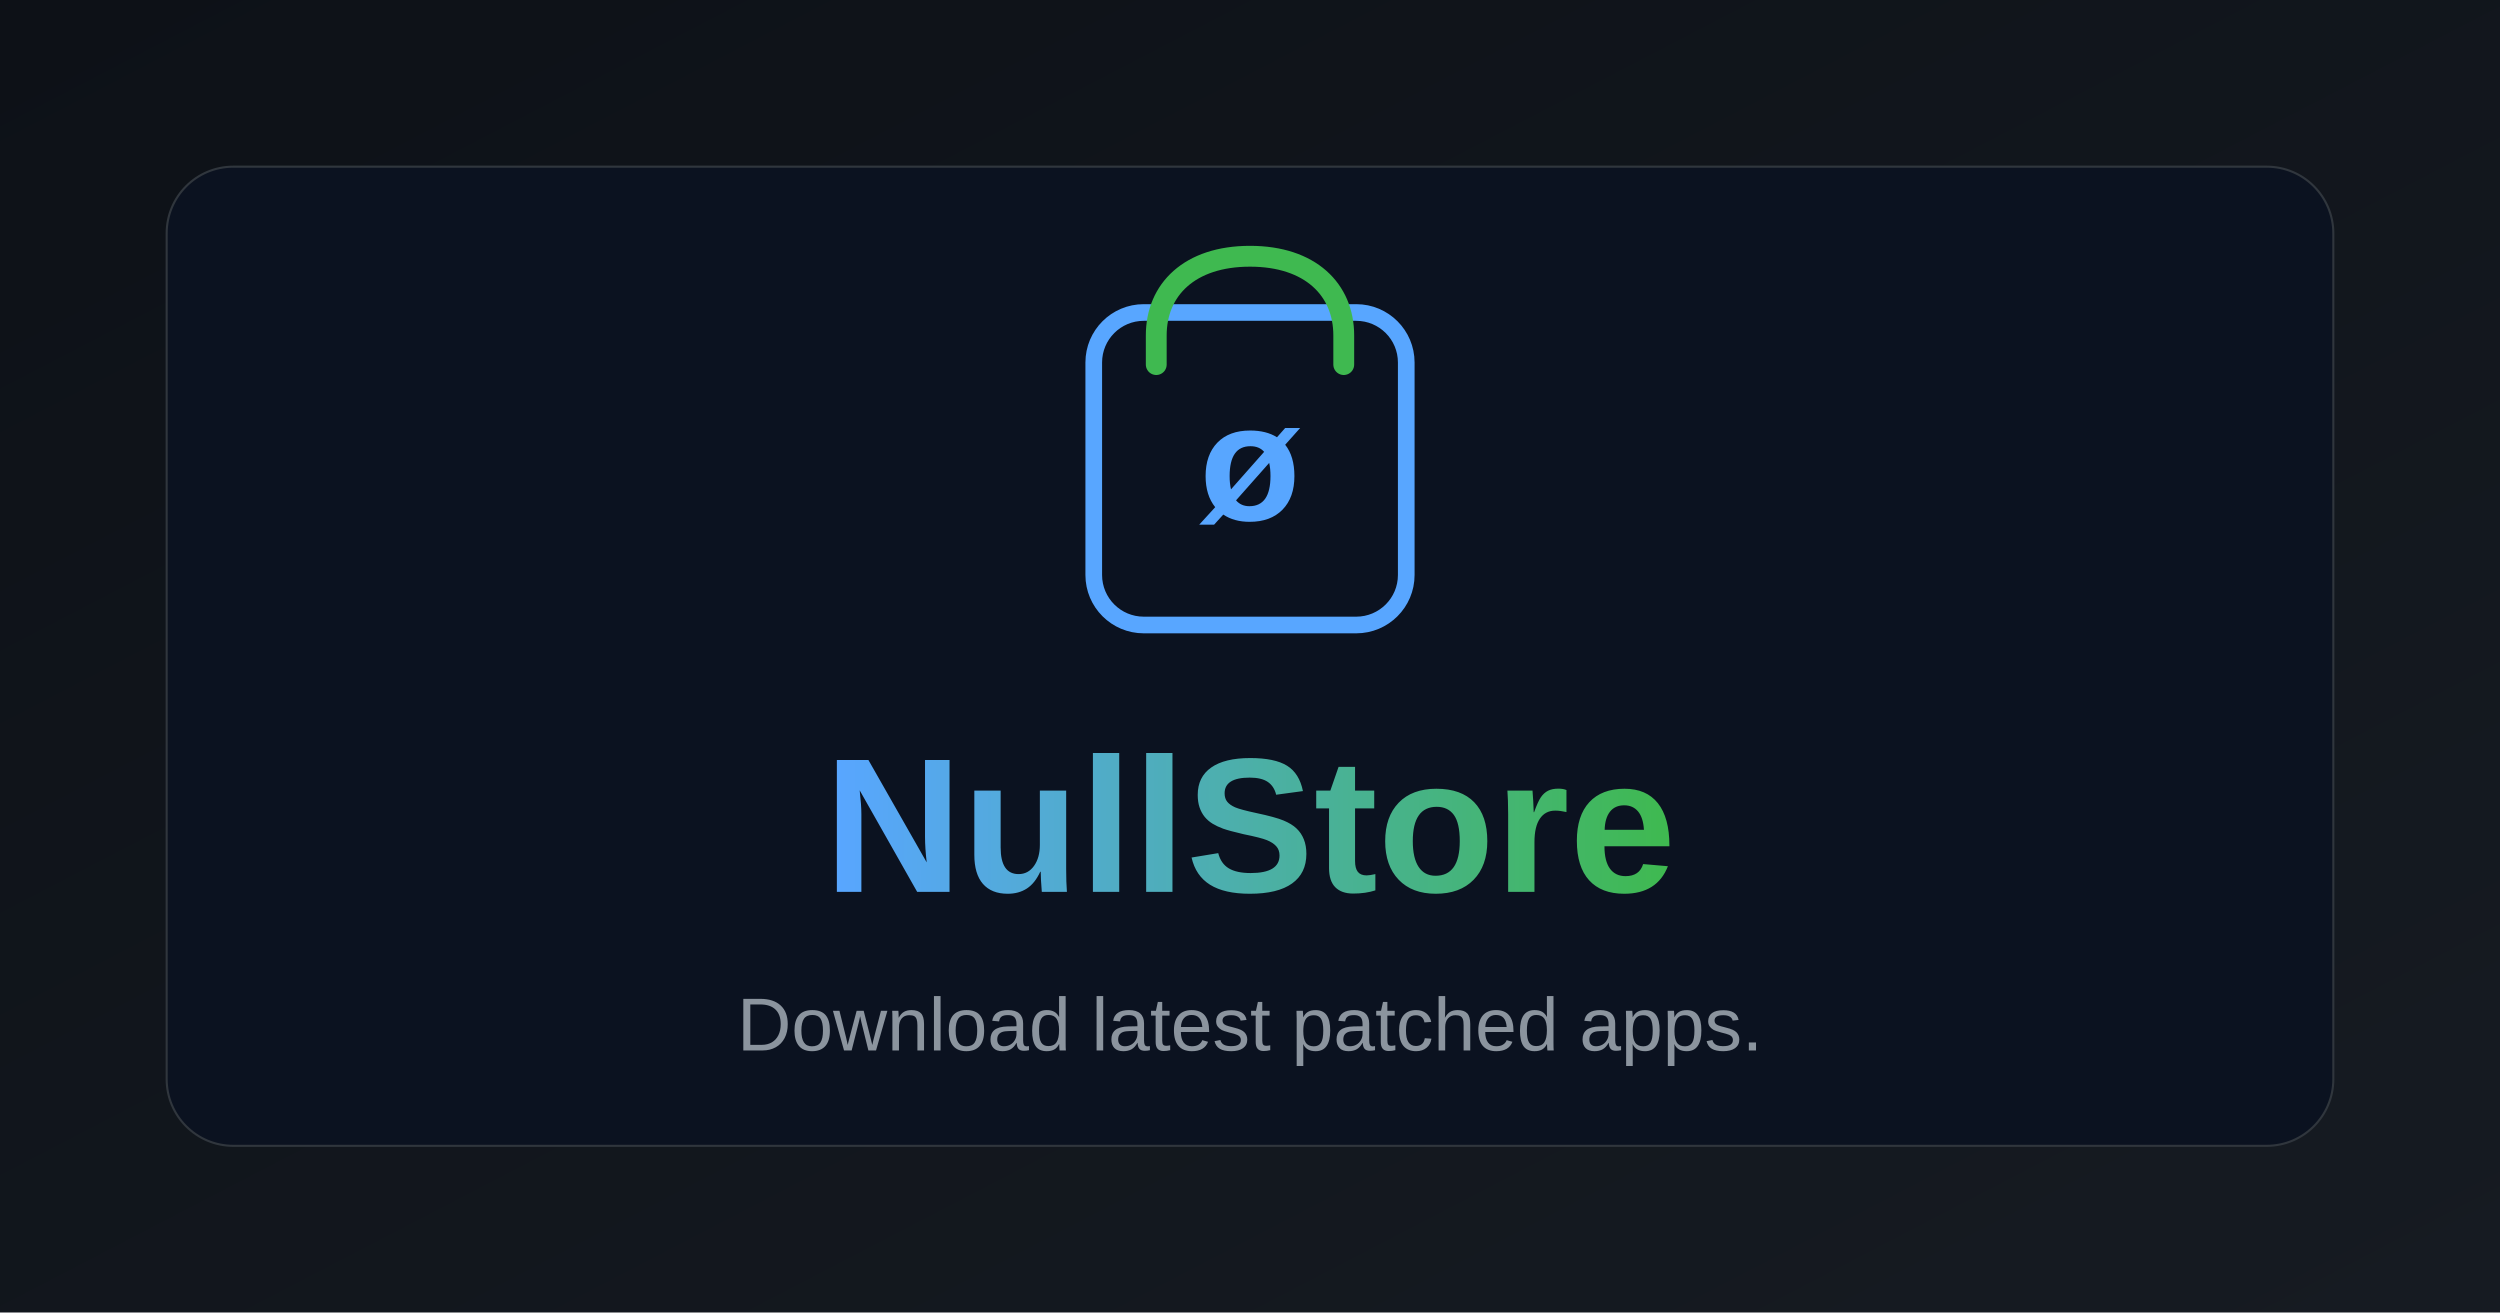
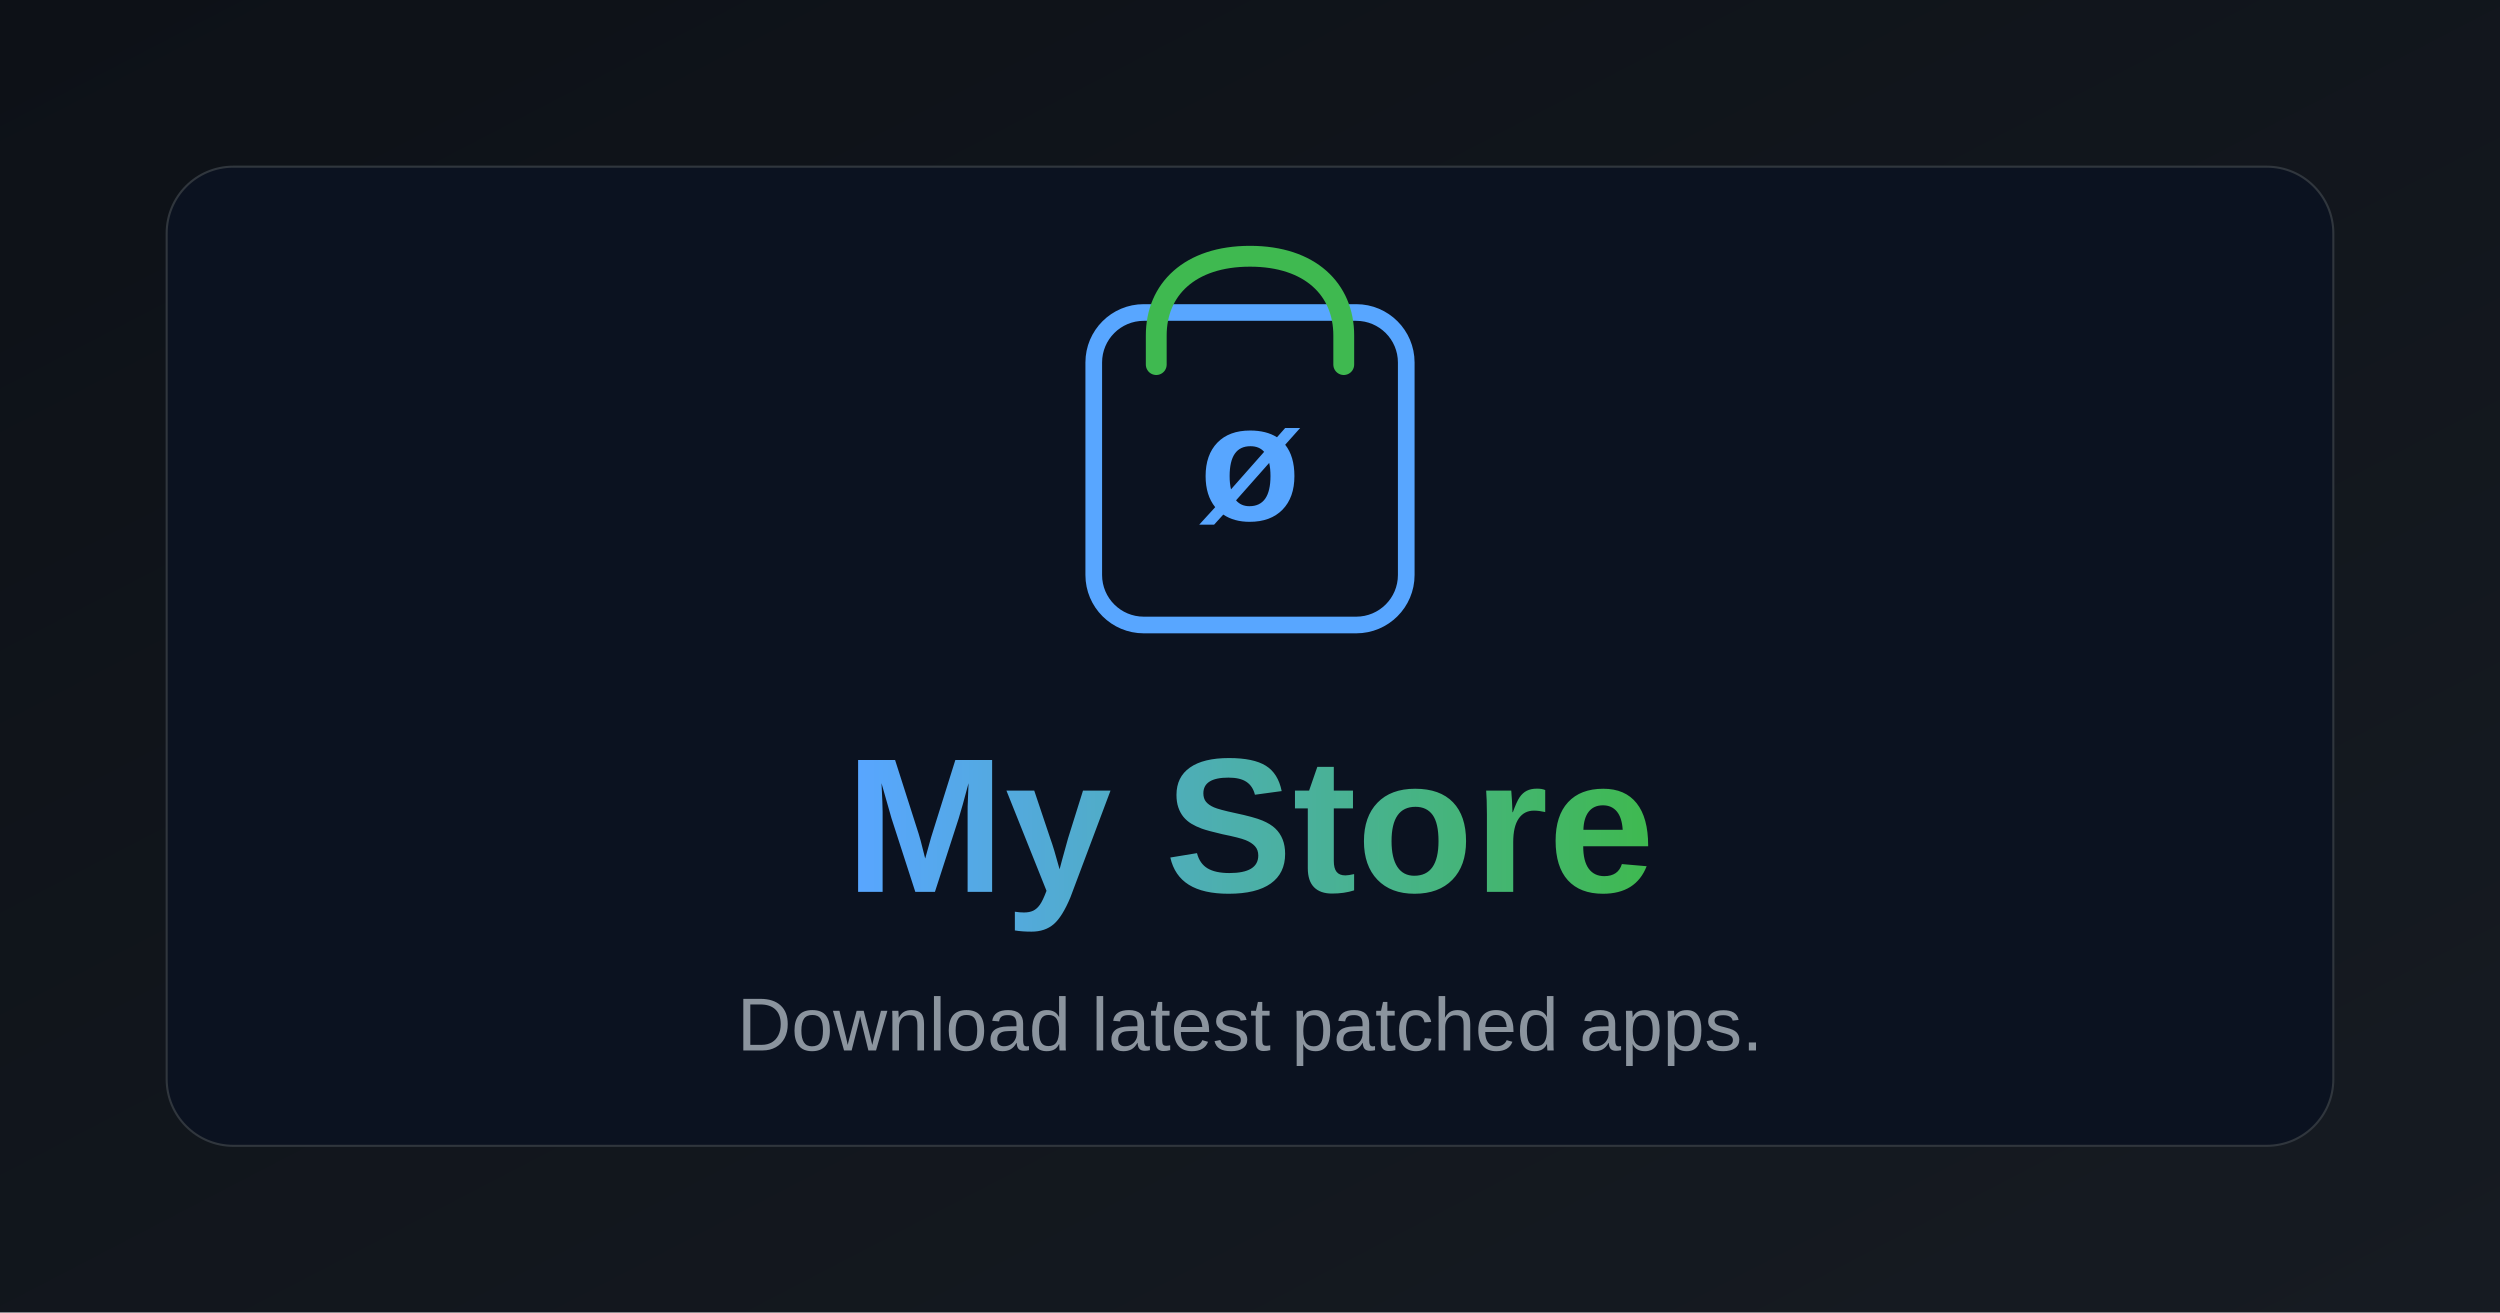
- <svg xmlns="http://www.w3.org/2000/svg" width="1200" height="630" viewBox="0 0 1200 630" role="img" aria-label="NullStore">
+ <svg xmlns="http://www.w3.org/2000/svg" width="1200" height="630" viewBox="0 0 1200 630" role="img" aria-label="My Store">
  <defs>
    <linearGradient id="bg" x1="0" y1="0" x2="1" y2="1">
      <stop offset="0%" stop-color="#0d1117" />
      <stop offset="100%" stop-color="#161b22" />
    </linearGradient>
    <linearGradient id="accent" x1="0" y1="0" x2="1" y2="0">
      <stop offset="0%" stop-color="#58a6ff" />
      <stop offset="100%" stop-color="#3fb950" />
    </linearGradient>
  </defs>
  <rect width="1200" height="630" fill="url(#bg)" />
  <rect x="80" y="80" width="1040" height="470" rx="32" fill="#0b1220" stroke="#30363d" />
  <rect x="525" y="150" width="150" height="150" rx="24" fill="#0b1220" stroke="#58a6ff" stroke-width="8" />
  <path d="M555 175v-14c0-22 16-38 45-38s45 16 45 38v14" fill="none" stroke="#3fb950" stroke-width="10" stroke-linecap="round" />
  <text x="600" y="227" text-anchor="middle" dominant-baseline="middle" font-family="Segoe UI,Arial,sans-serif" font-size="80" font-weight="700" fill="#58a6ff">ø</text>
-   <text x="600" y="402" text-anchor="middle" dominant-baseline="middle" font-family="Segoe UI,Arial,sans-serif" font-size="92" font-weight="700" fill="url(#accent)">NullStore</text>
+   <text x="600" y="402" text-anchor="middle" dominant-baseline="middle" font-family="Segoe UI,Arial,sans-serif" font-size="92" font-weight="700" fill="url(#accent)">My Store</text>
  <text x="600" y="494" text-anchor="middle" dominant-baseline="middle" font-family="Segoe UI,Arial,sans-serif" font-size="36" fill="#8b949e">Download latest patched apps.</text>
</svg>
